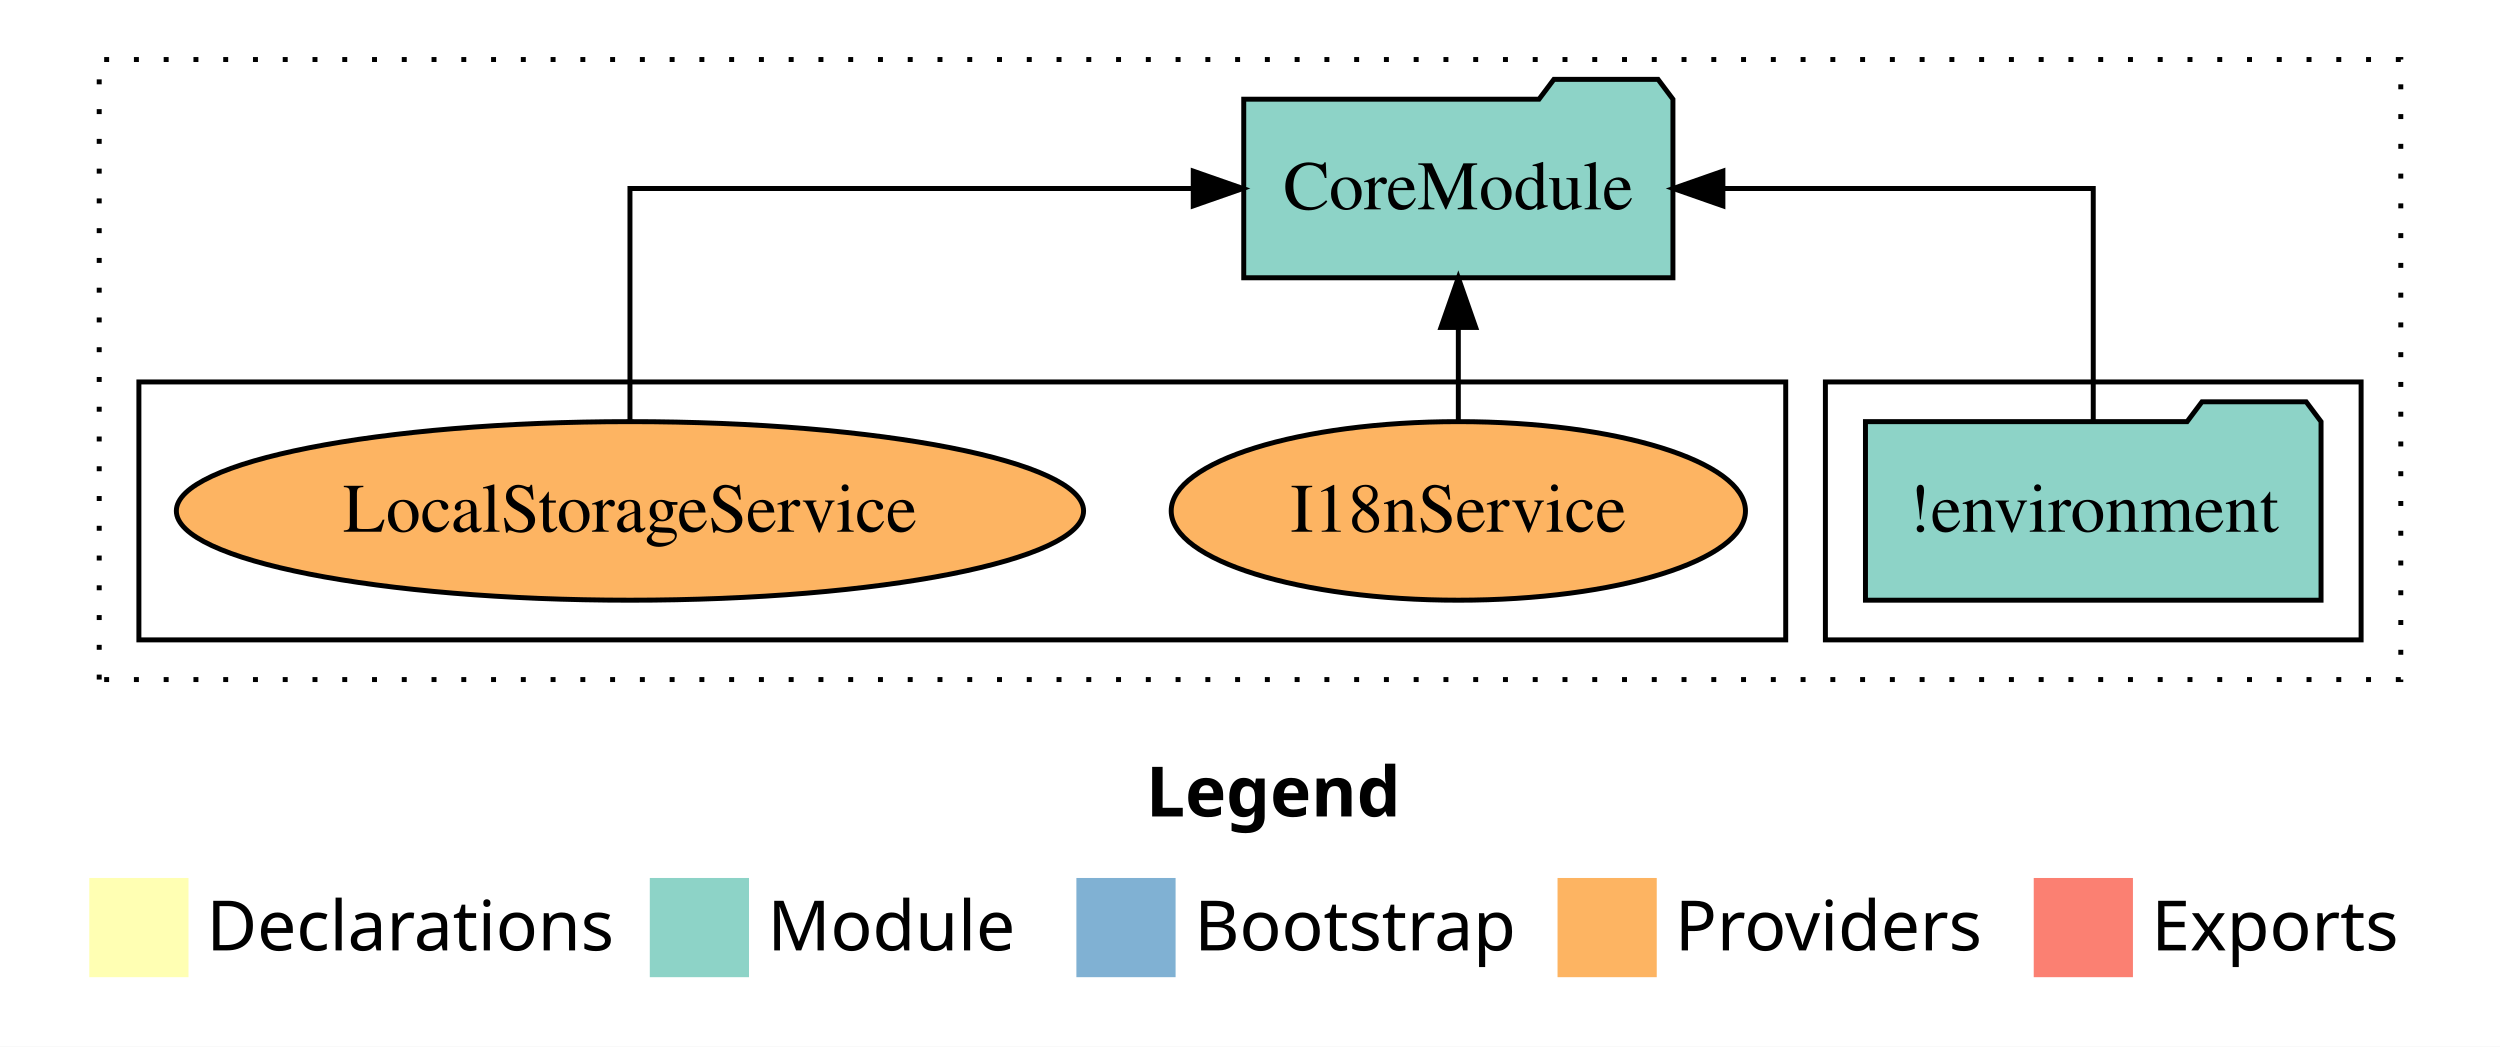
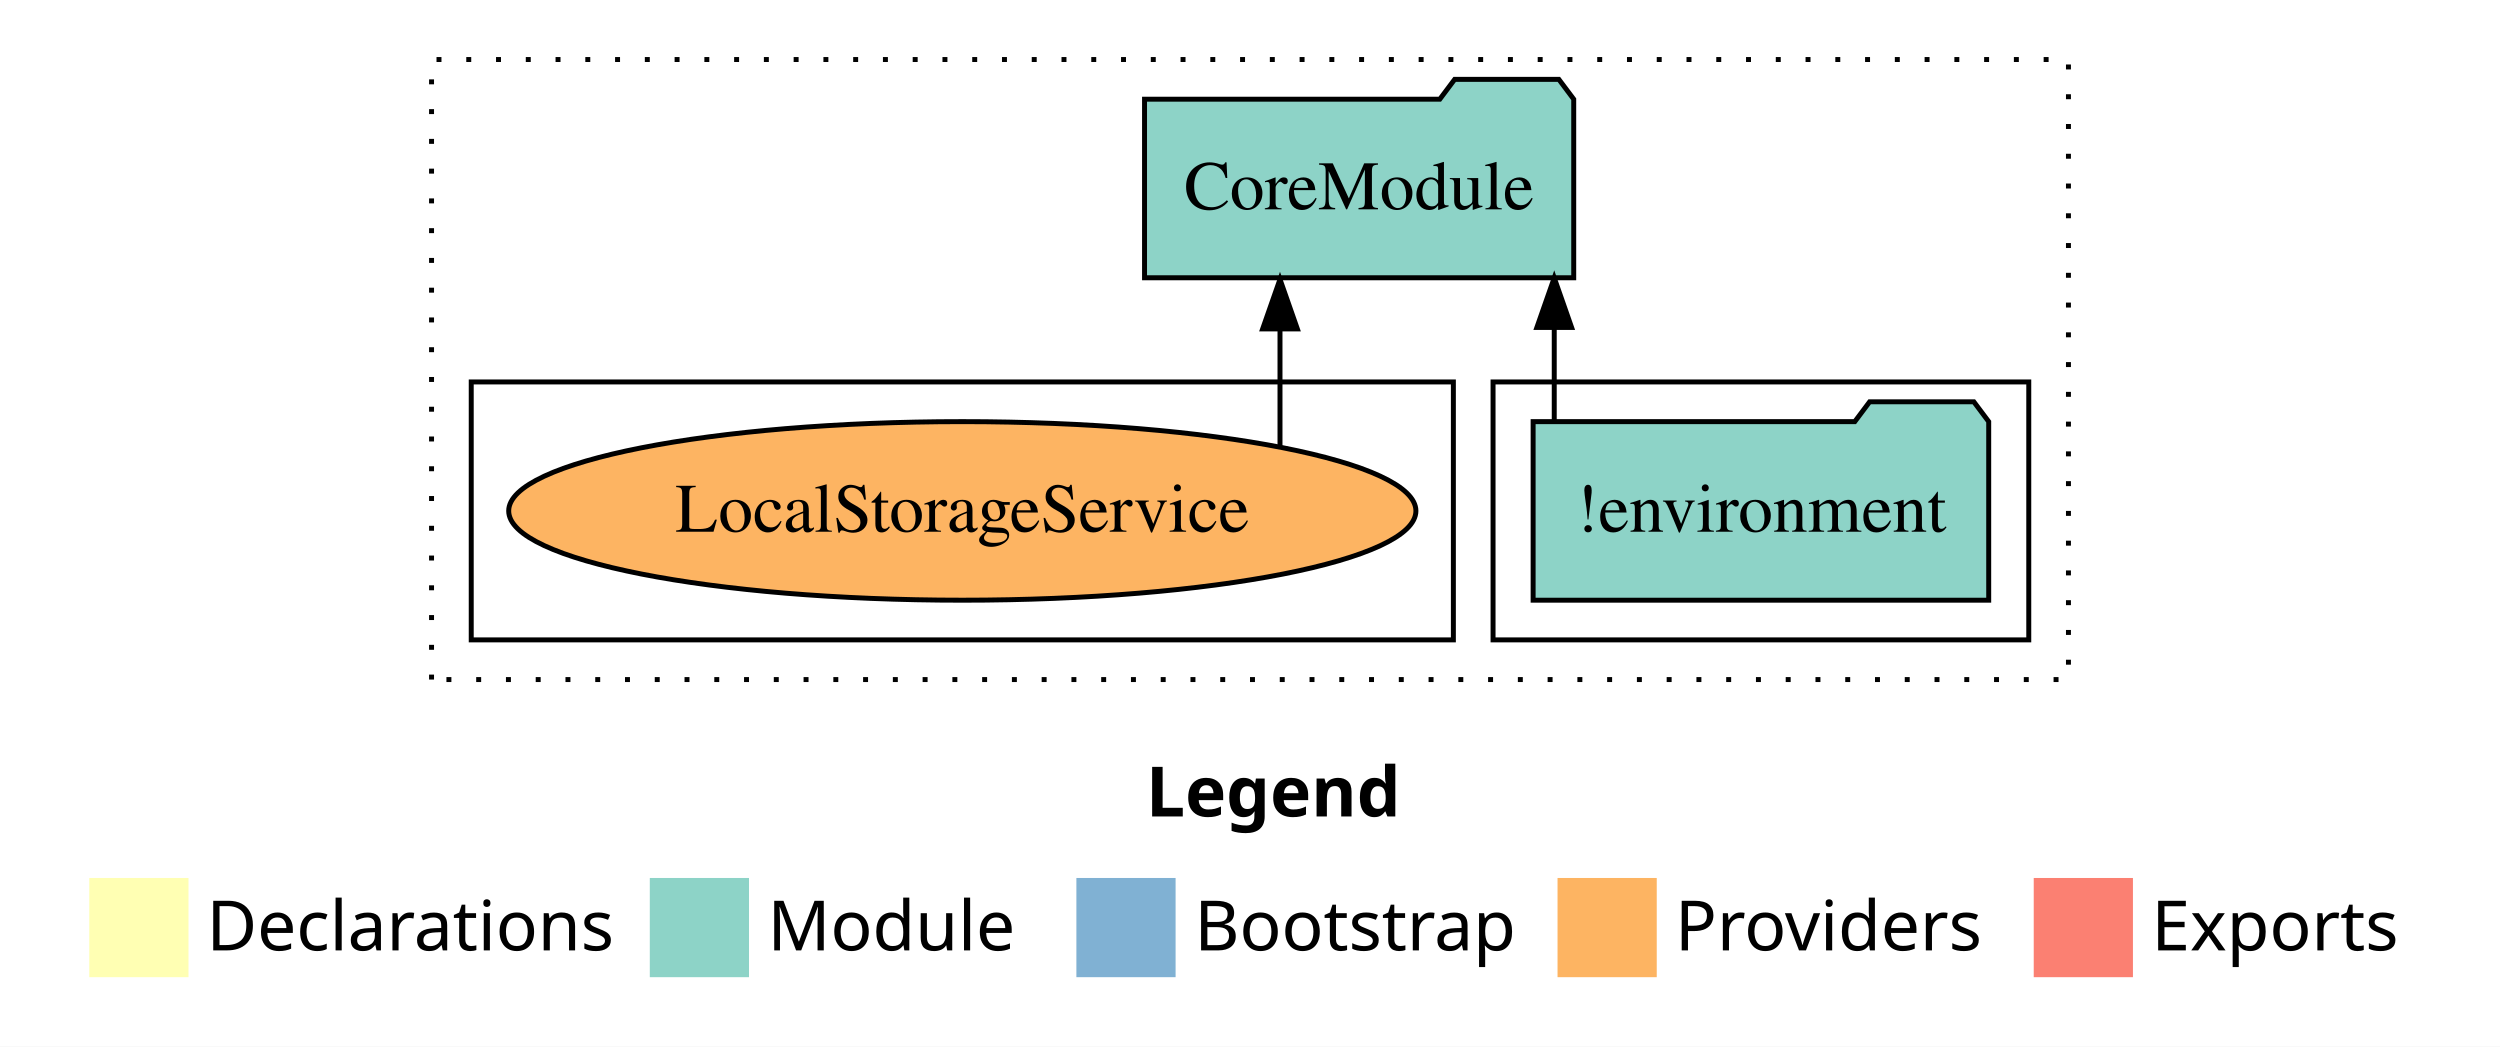
<svg xmlns="http://www.w3.org/2000/svg" width="504pt" height="211pt" viewBox="0.00 0.00 504.00 211.00">
  <g id="graph0" class="graph" transform="scale(1 1) rotate(0) translate(4 207)">
    <polygon fill="#ffffff" stroke="transparent" points="-4,4 -4,-207 500,-207 500,4 -4,4" />
    <text text-anchor="start" x="227.009" y="-42.4" font-family="sans-serif" font-weight="bold" font-size="14.00" fill="#000000">Legend</text>
    <polygon fill="#ffffb3" stroke="transparent" points="14,-10 14,-30 34,-30 34,-10 14,-10" />
    <text text-anchor="start" x="37.629" y="-15.4" font-family="sans-serif" font-size="14.00" fill="#000000">  Declarations</text>
    <polygon fill="#8dd3c7" stroke="transparent" points="127,-10 127,-30 147,-30 147,-10 127,-10" />
    <text text-anchor="start" x="150.725" y="-15.4" font-family="sans-serif" font-size="14.00" fill="#000000">  Module</text>
    <polygon fill="#80b1d3" stroke="transparent" points="213,-10 213,-30 233,-30 233,-10 213,-10" />
    <text text-anchor="start" x="236.781" y="-15.4" font-family="sans-serif" font-size="14.00" fill="#000000">  Bootstrap</text>
    <polygon fill="#fdb462" stroke="transparent" points="310,-10 310,-30 330,-30 330,-10 310,-10" />
    <text text-anchor="start" x="333.673" y="-15.4" font-family="sans-serif" font-size="14.00" fill="#000000">  Providers</text>
    <polygon fill="#fb8072" stroke="transparent" points="406,-10 406,-30 426,-30 426,-10 406,-10" />
    <text text-anchor="start" x="429.726" y="-15.4" font-family="sans-serif" font-size="14.00" fill="#000000">  Exports</text>
    <g id="clust1" class="cluster">
-       <polygon fill="none" stroke="#000000" stroke-dasharray="1,5" points="16,-70 16,-195 480,-195 480,-70 16,-70" />
+       <polygon fill="none" stroke="#000000" stroke-dasharray="1,5" points="83,-70 83,-195 413,-195 413,-70 83,-70" />
    </g>
    <g id="clust3" class="cluster">
-       <polygon fill="none" stroke="#000000" points="364,-78 364,-130 472,-130 472,-78 364,-78" />
+       <polygon fill="none" stroke="#000000" points="297,-78 297,-130 405,-130 405,-78 297,-78" />
    </g>
    <g id="clust6" class="cluster">
-       <polygon fill="none" stroke="#000000" points="24,-78 24,-130 356,-130 356,-78 24,-78" />
+       <polygon fill="none" stroke="#000000" points="91,-78 91,-130 289,-130 289,-78 91,-78" />
    </g>
    <g id="node1" class="node">
-       <polygon fill="#8dd3c7" stroke="#000000" points="463.923,-122 460.923,-126 439.923,-126 436.923,-122 372.077,-122 372.077,-86 463.923,-86 463.923,-122" />
-       <text text-anchor="middle" x="418" y="-99.8" font-family="Times,serif" font-size="14.00" fill="#000000">!environment</text>
+       <polygon fill="#8dd3c7" stroke="#000000" points="396.923,-122 393.923,-126 372.923,-126 369.923,-122 305.077,-122 305.077,-86 396.923,-86 396.923,-122" />
+       <text text-anchor="middle" x="351" y="-99.8" font-family="Times,serif" font-size="14.00" fill="#000000">!environment</text>
    </g>
    <g id="node2" class="node">
-       <polygon fill="#8dd3c7" stroke="#000000" points="333.262,-187 330.262,-191 309.262,-191 306.262,-187 246.738,-187 246.738,-151 333.262,-151 333.262,-187" />
-       <text text-anchor="middle" x="290" y="-164.8" font-family="Times,serif" font-size="14.00" fill="#000000">CoreModule</text>
+       <polygon fill="#8dd3c7" stroke="#000000" points="313.262,-187 310.262,-191 289.262,-191 286.262,-187 226.738,-187 226.738,-151 313.262,-151 313.262,-187" />
+       <text text-anchor="middle" x="270" y="-164.8" font-family="Times,serif" font-size="14.00" fill="#000000">CoreModule</text>
    </g>
    <g id="edge1" class="edge">
-       <path fill="none" stroke="#000000" d="M418,-122.106C418,-141.339 418,-169 418,-169 418,-169 343.335,-169 343.335,-169" />
-       <polygon fill="#000000" stroke="#000000" points="343.335,-165.5 333.335,-169 343.335,-172.5 343.335,-165.5" />
+       <path fill="none" stroke="#000000" d="M309.335,-122.106C309.335,-122.106 309.335,-140.991 309.335,-140.991" />
+       <polygon fill="#000000" stroke="#000000" points="305.835,-140.991 309.335,-150.991 312.835,-140.991 305.835,-140.991" />
    </g>
    <g id="node3" class="node">
-       <ellipse fill="#fdb462" stroke="#000000" cx="290" cy="-104" rx="57.885" ry="18" />
-       <text text-anchor="middle" x="290" y="-99.8" font-family="Times,serif" font-size="14.00" fill="#000000">I18nService</text>
+       <ellipse fill="#fdb462" stroke="#000000" cx="190" cy="-104" rx="91.448" ry="18" />
+       <text text-anchor="middle" x="190" y="-99.8" font-family="Times,serif" font-size="14.00" fill="#000000">LocalStorageService</text>
    </g>
    <g id="edge2" class="edge">
-       <path fill="none" stroke="#000000" d="M290,-122.106C290,-122.106 290,-140.991 290,-140.991" />
-       <polygon fill="#000000" stroke="#000000" points="286.5,-140.991 290,-150.991 293.5,-140.991 286.5,-140.991" />
-     </g>
-     <g id="node4" class="node">
-       <ellipse fill="#fdb462" stroke="#000000" cx="123" cy="-104" rx="91.448" ry="18" />
-       <text text-anchor="middle" x="123" y="-99.8" font-family="Times,serif" font-size="14.00" fill="#000000">LocalStorageService</text>
-     </g>
-     <g id="edge3" class="edge">
-       <path fill="none" stroke="#000000" d="M123,-122.106C123,-141.339 123,-169 123,-169 123,-169 236.559,-169 236.559,-169" />
-       <polygon fill="#000000" stroke="#000000" points="236.559,-172.5 246.559,-169 236.559,-165.5 236.559,-172.5" />
+       <path fill="none" stroke="#000000" d="M254.047,-117.154C254.047,-117.154 254.047,-140.694 254.047,-140.694" />
+       <polygon fill="#000000" stroke="#000000" points="250.547,-140.694 254.047,-150.694 257.547,-140.694 250.547,-140.694" />
    </g>
  </g>
</svg>
